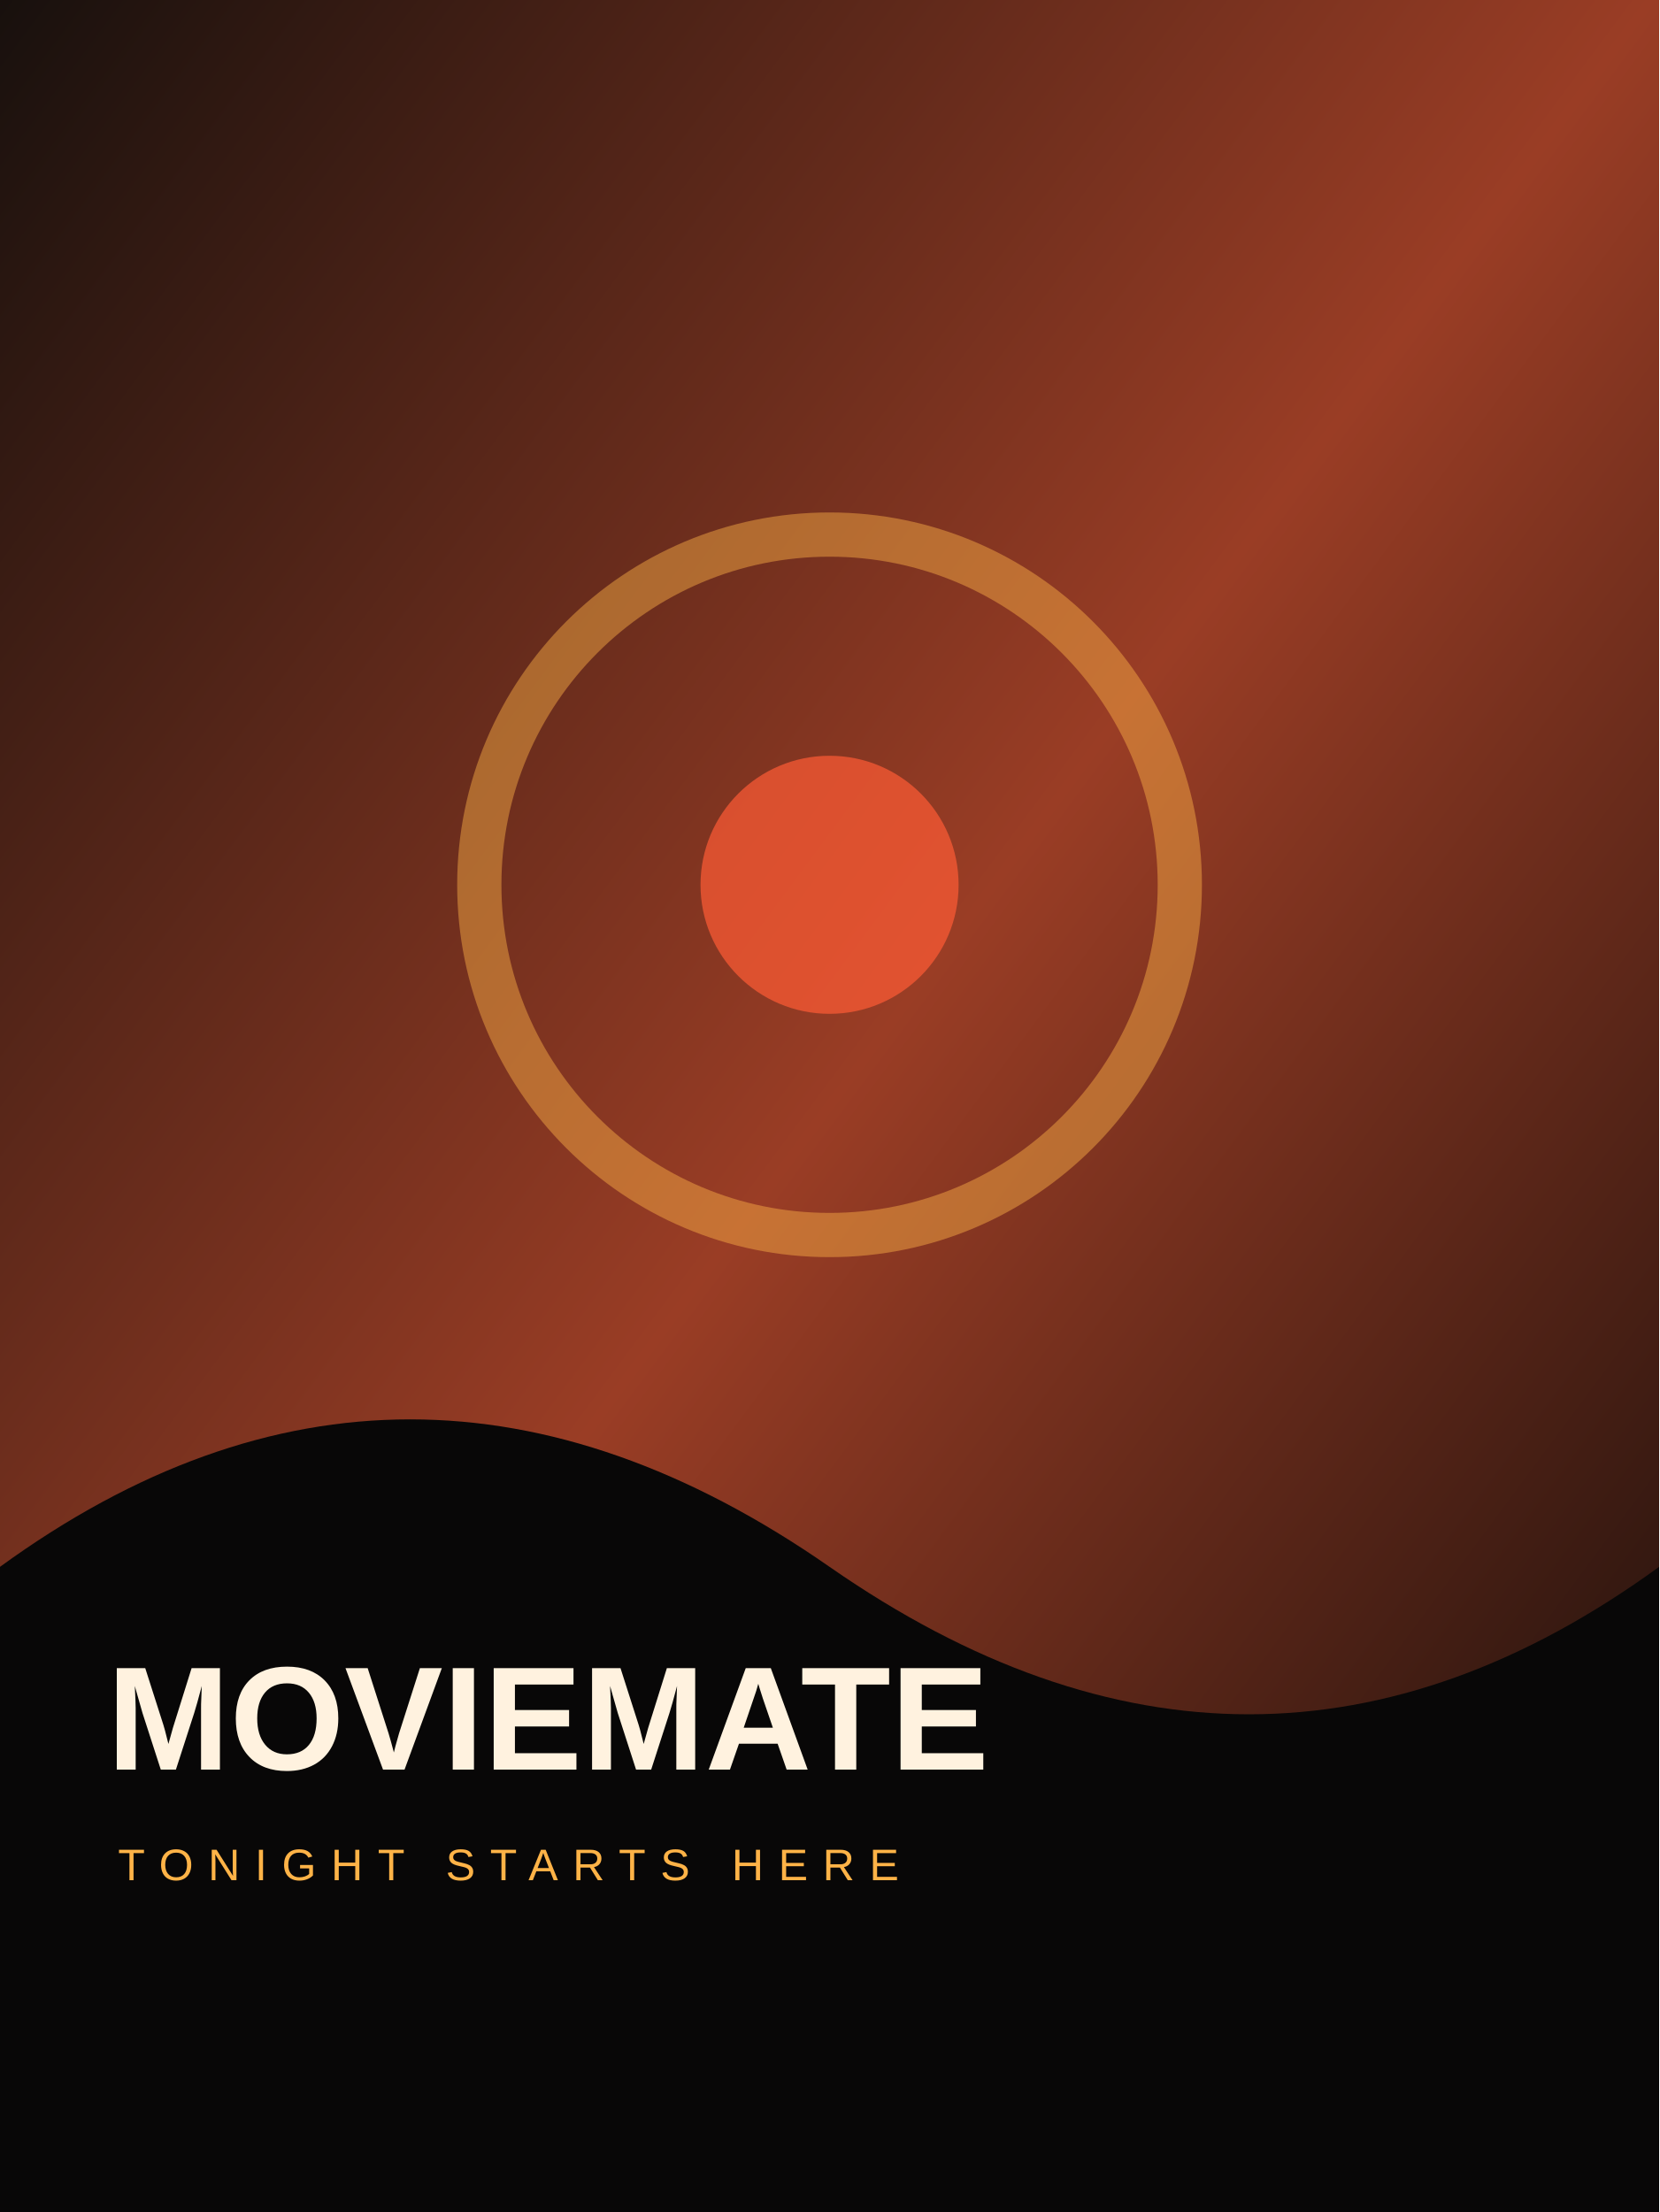
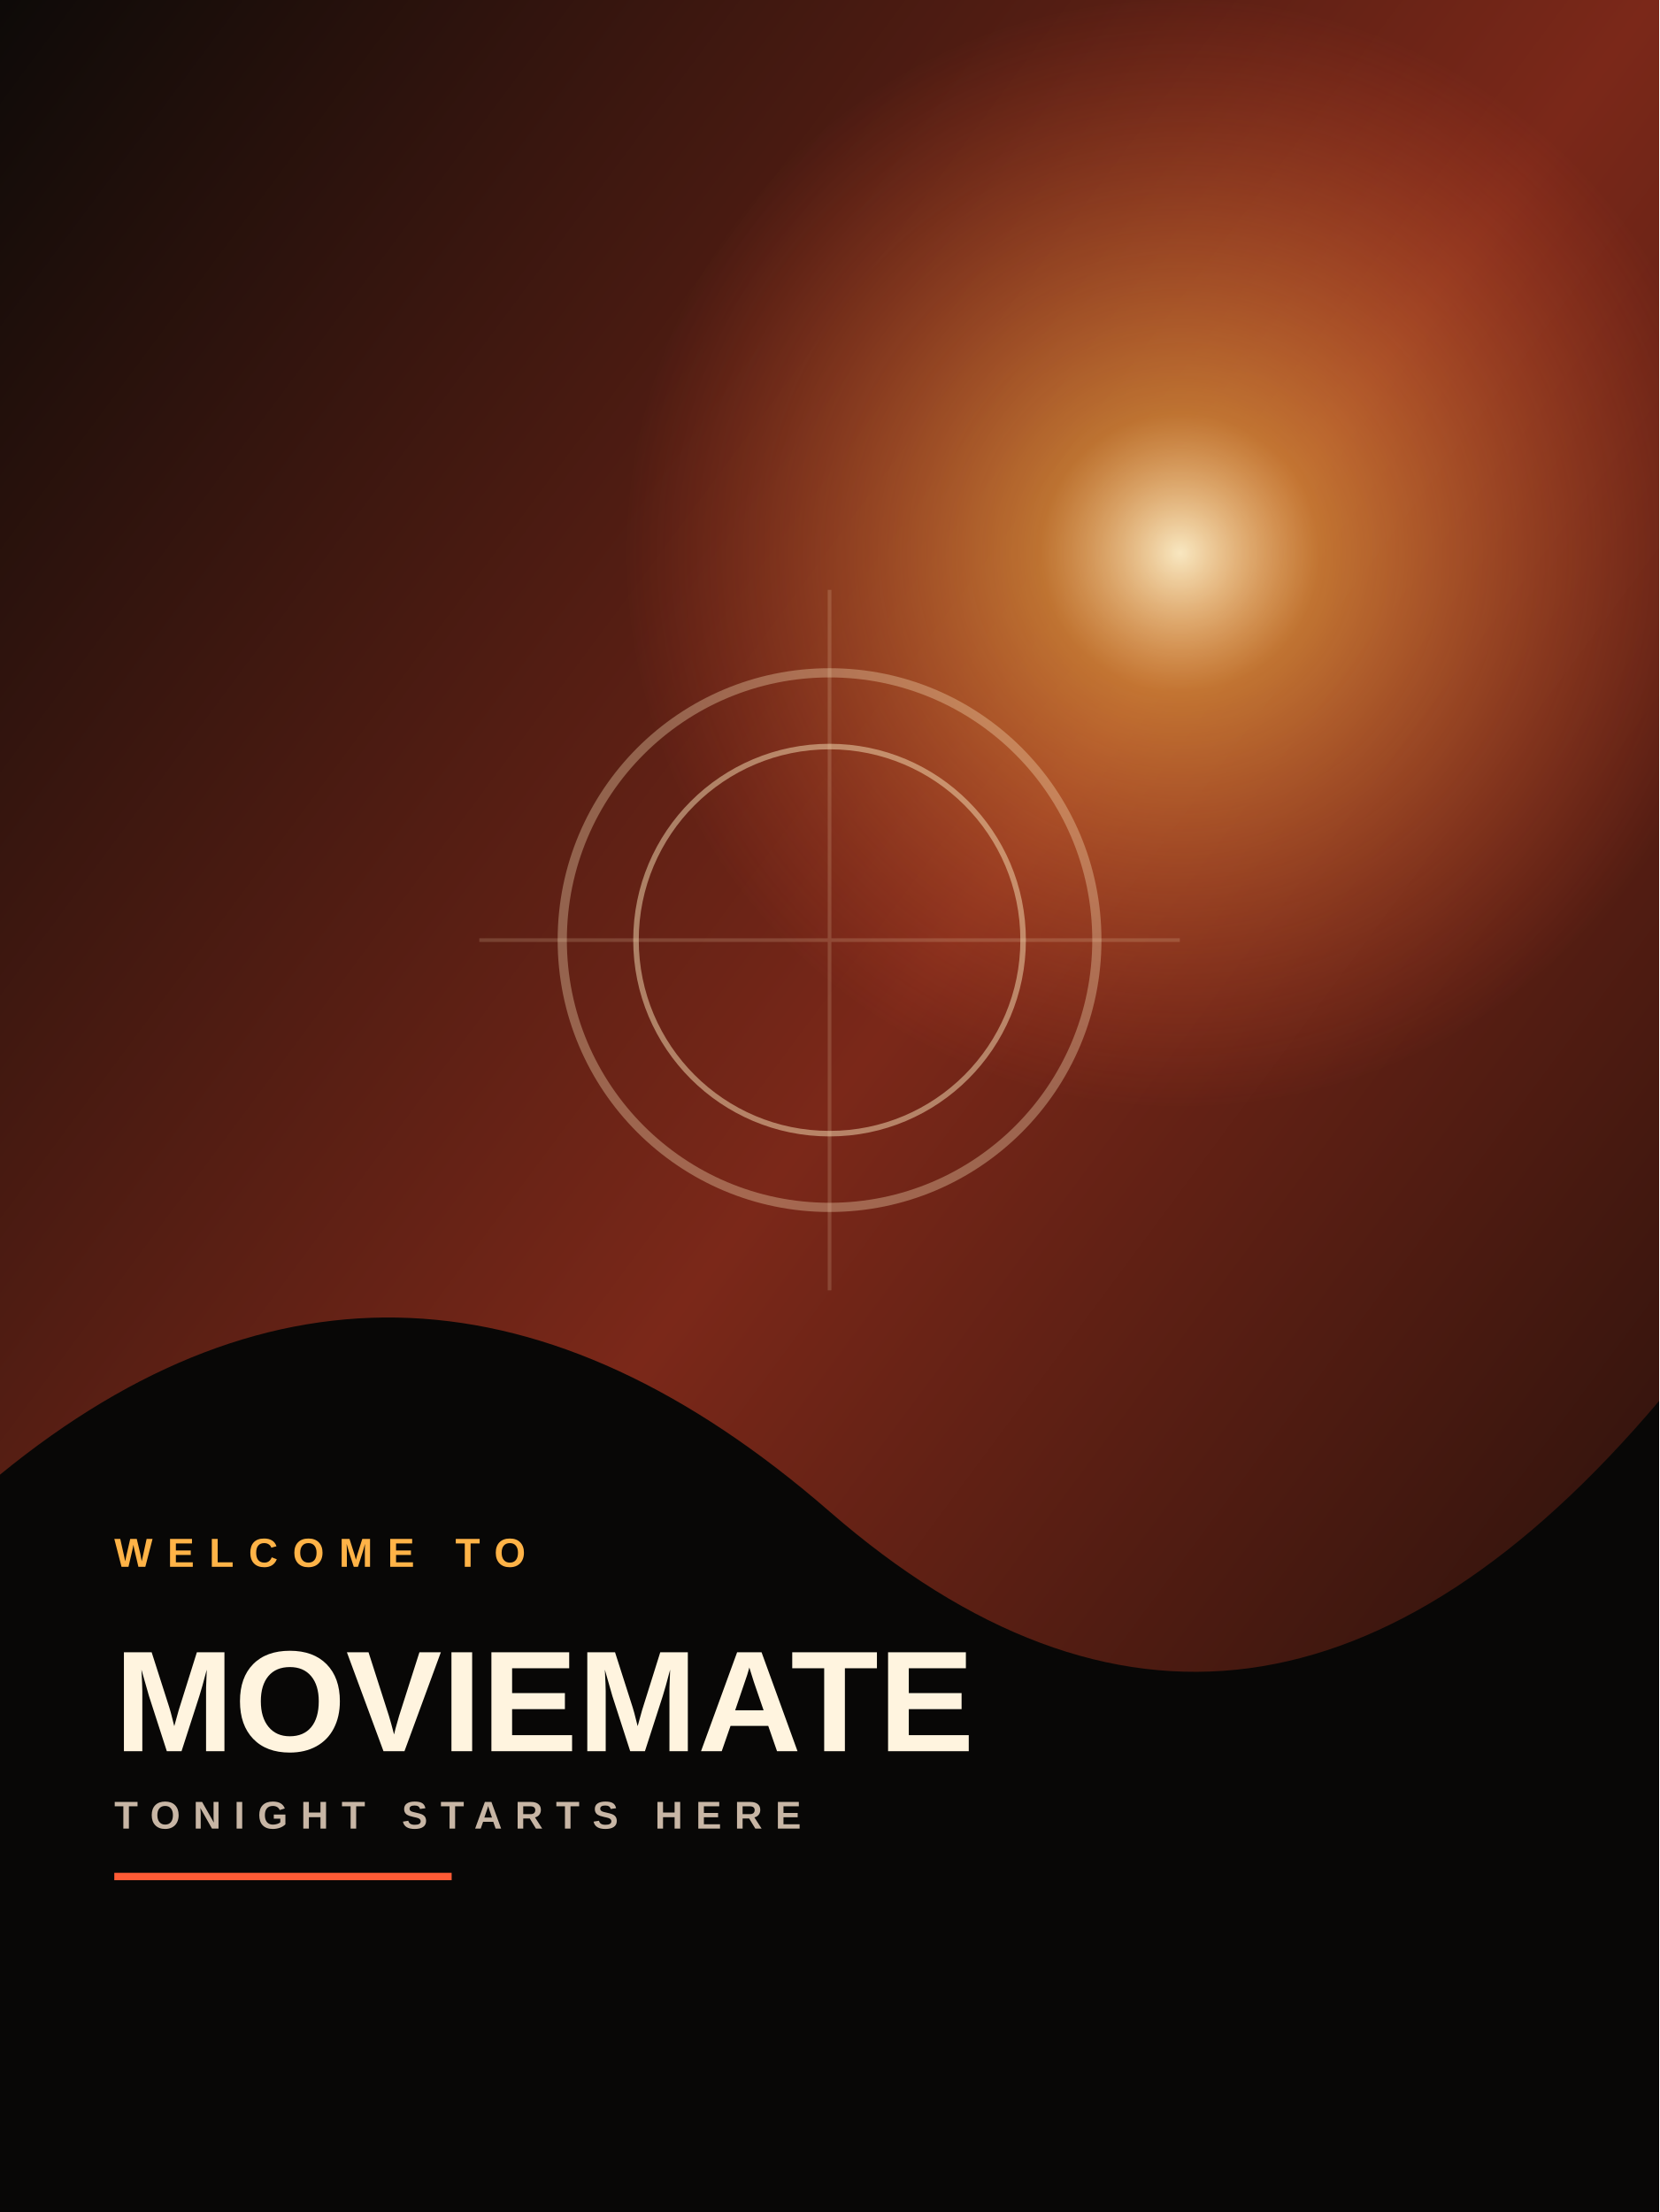
<svg xmlns="http://www.w3.org/2000/svg" viewBox="0 0 900 1200">
  <defs>
-     <linearGradient id="g" x2="1" y2="1">
-       <stop stop-color="#17100d" />
-       <stop offset=".5" stop-color="#9a3d25" />
-       <stop offset="1" stop-color="#0a0908" />
+     <linearGradient id="red" x2="1" y2="1">
+       <stop stop-color="#0d0a08" />
+       <stop offset=".5" stop-color="#7b2819" />
+       <stop offset="1" stop-color="#110a07" />
    </linearGradient>
+     <radialGradient id="lamp">
+       <stop stop-color="#fff1c9" stop-opacity=".95" />
+       <stop offset=".25" stop-color="#ffb347" stop-opacity=".55" />
+       <stop offset="1" stop-color="#ff5b35" stop-opacity="0" />
+     </radialGradient>
  </defs>
-   <rect width="900" height="1200" fill="url(#g)" />
-   <circle cx="450" cy="480" r="190" fill="none" stroke="#ffb347" stroke-width="24" opacity=".45" />
-   <circle cx="450" cy="480" r="70" fill="#ff5b35" opacity=".7" />
-   <path d="M0 850 Q220 690 450 850T900 850V1200H0Z" fill="#080707" />
-   <text x="58" y="960" fill="#fff2df" font-family="Arial,sans-serif" font-size="80" font-weight="800">MOVIEMATE</text>
-   <text x="64" y="1020" fill="#ffb347" font-family="Arial,sans-serif" font-size="24" letter-spacing="8">TONIGHT STARTS HERE</text>
+   <rect width="900" height="1200" fill="url(#red)" />
+   <circle cx="640" cy="300" r="300" fill="url(#lamp)" />
+   <path d="M0 800Q220 620 450 820T900 760V1200H0Z" fill="#080706" />
+   <g transform="translate(450 510)" fill="none" stroke="#f5dfb6">
+     <circle r="145" stroke-width="5" opacity=".35" />
+     <circle r="105" stroke-width="3" opacity=".5" />
+     <path d="M-190 0H190M0-190V190" stroke-width="2" opacity=".18" />
+   </g>
+   <g transform="translate(62 850)">
+     <text fill="#ffb347" font-family="Arial,sans-serif" font-size="22" font-weight="700" letter-spacing="8">WELCOME TO</text>
+     <text y="100" fill="#fff4df" font-family="Arial,sans-serif" font-size="78" font-weight="900">MOVIEMATE</text>
+     <text y="142" fill="#c8b6a5" font-family="Arial,sans-serif" font-size="21" font-weight="700" letter-spacing="7">TONIGHT STARTS HERE</text>
+   </g>
+   <path d="M62 1018H245" stroke="#ff5b35" stroke-width="4" />
</svg>
